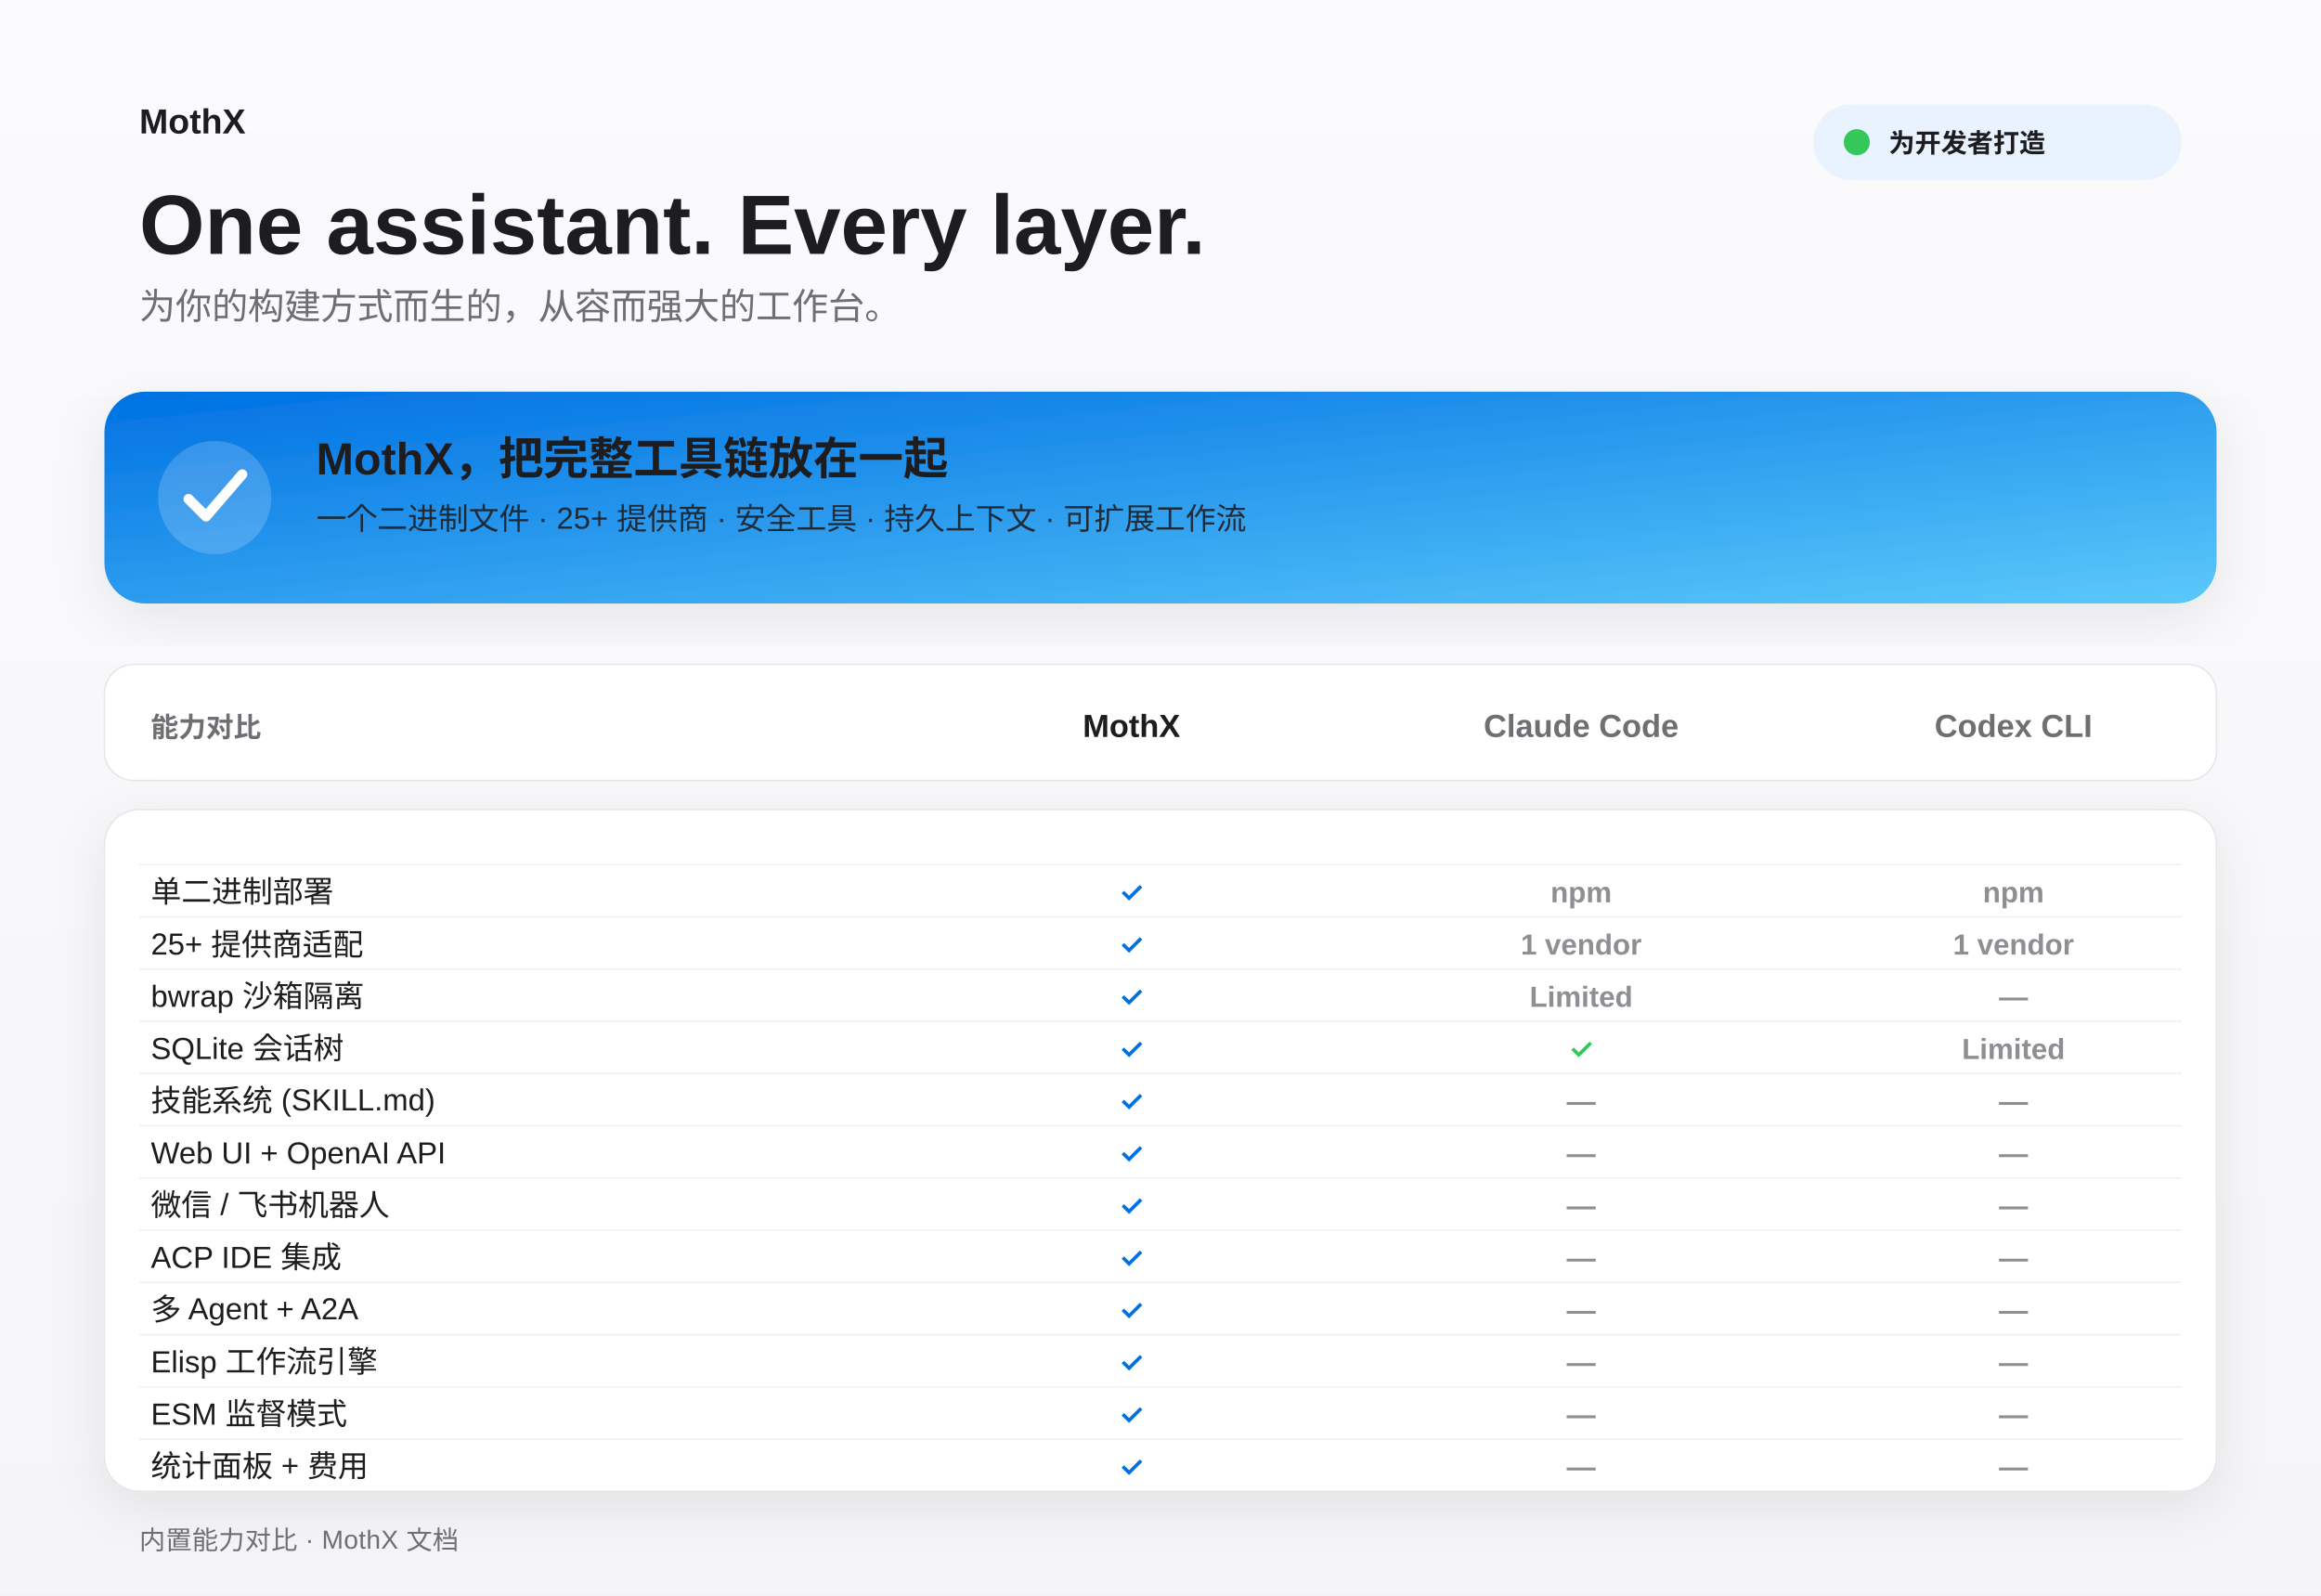
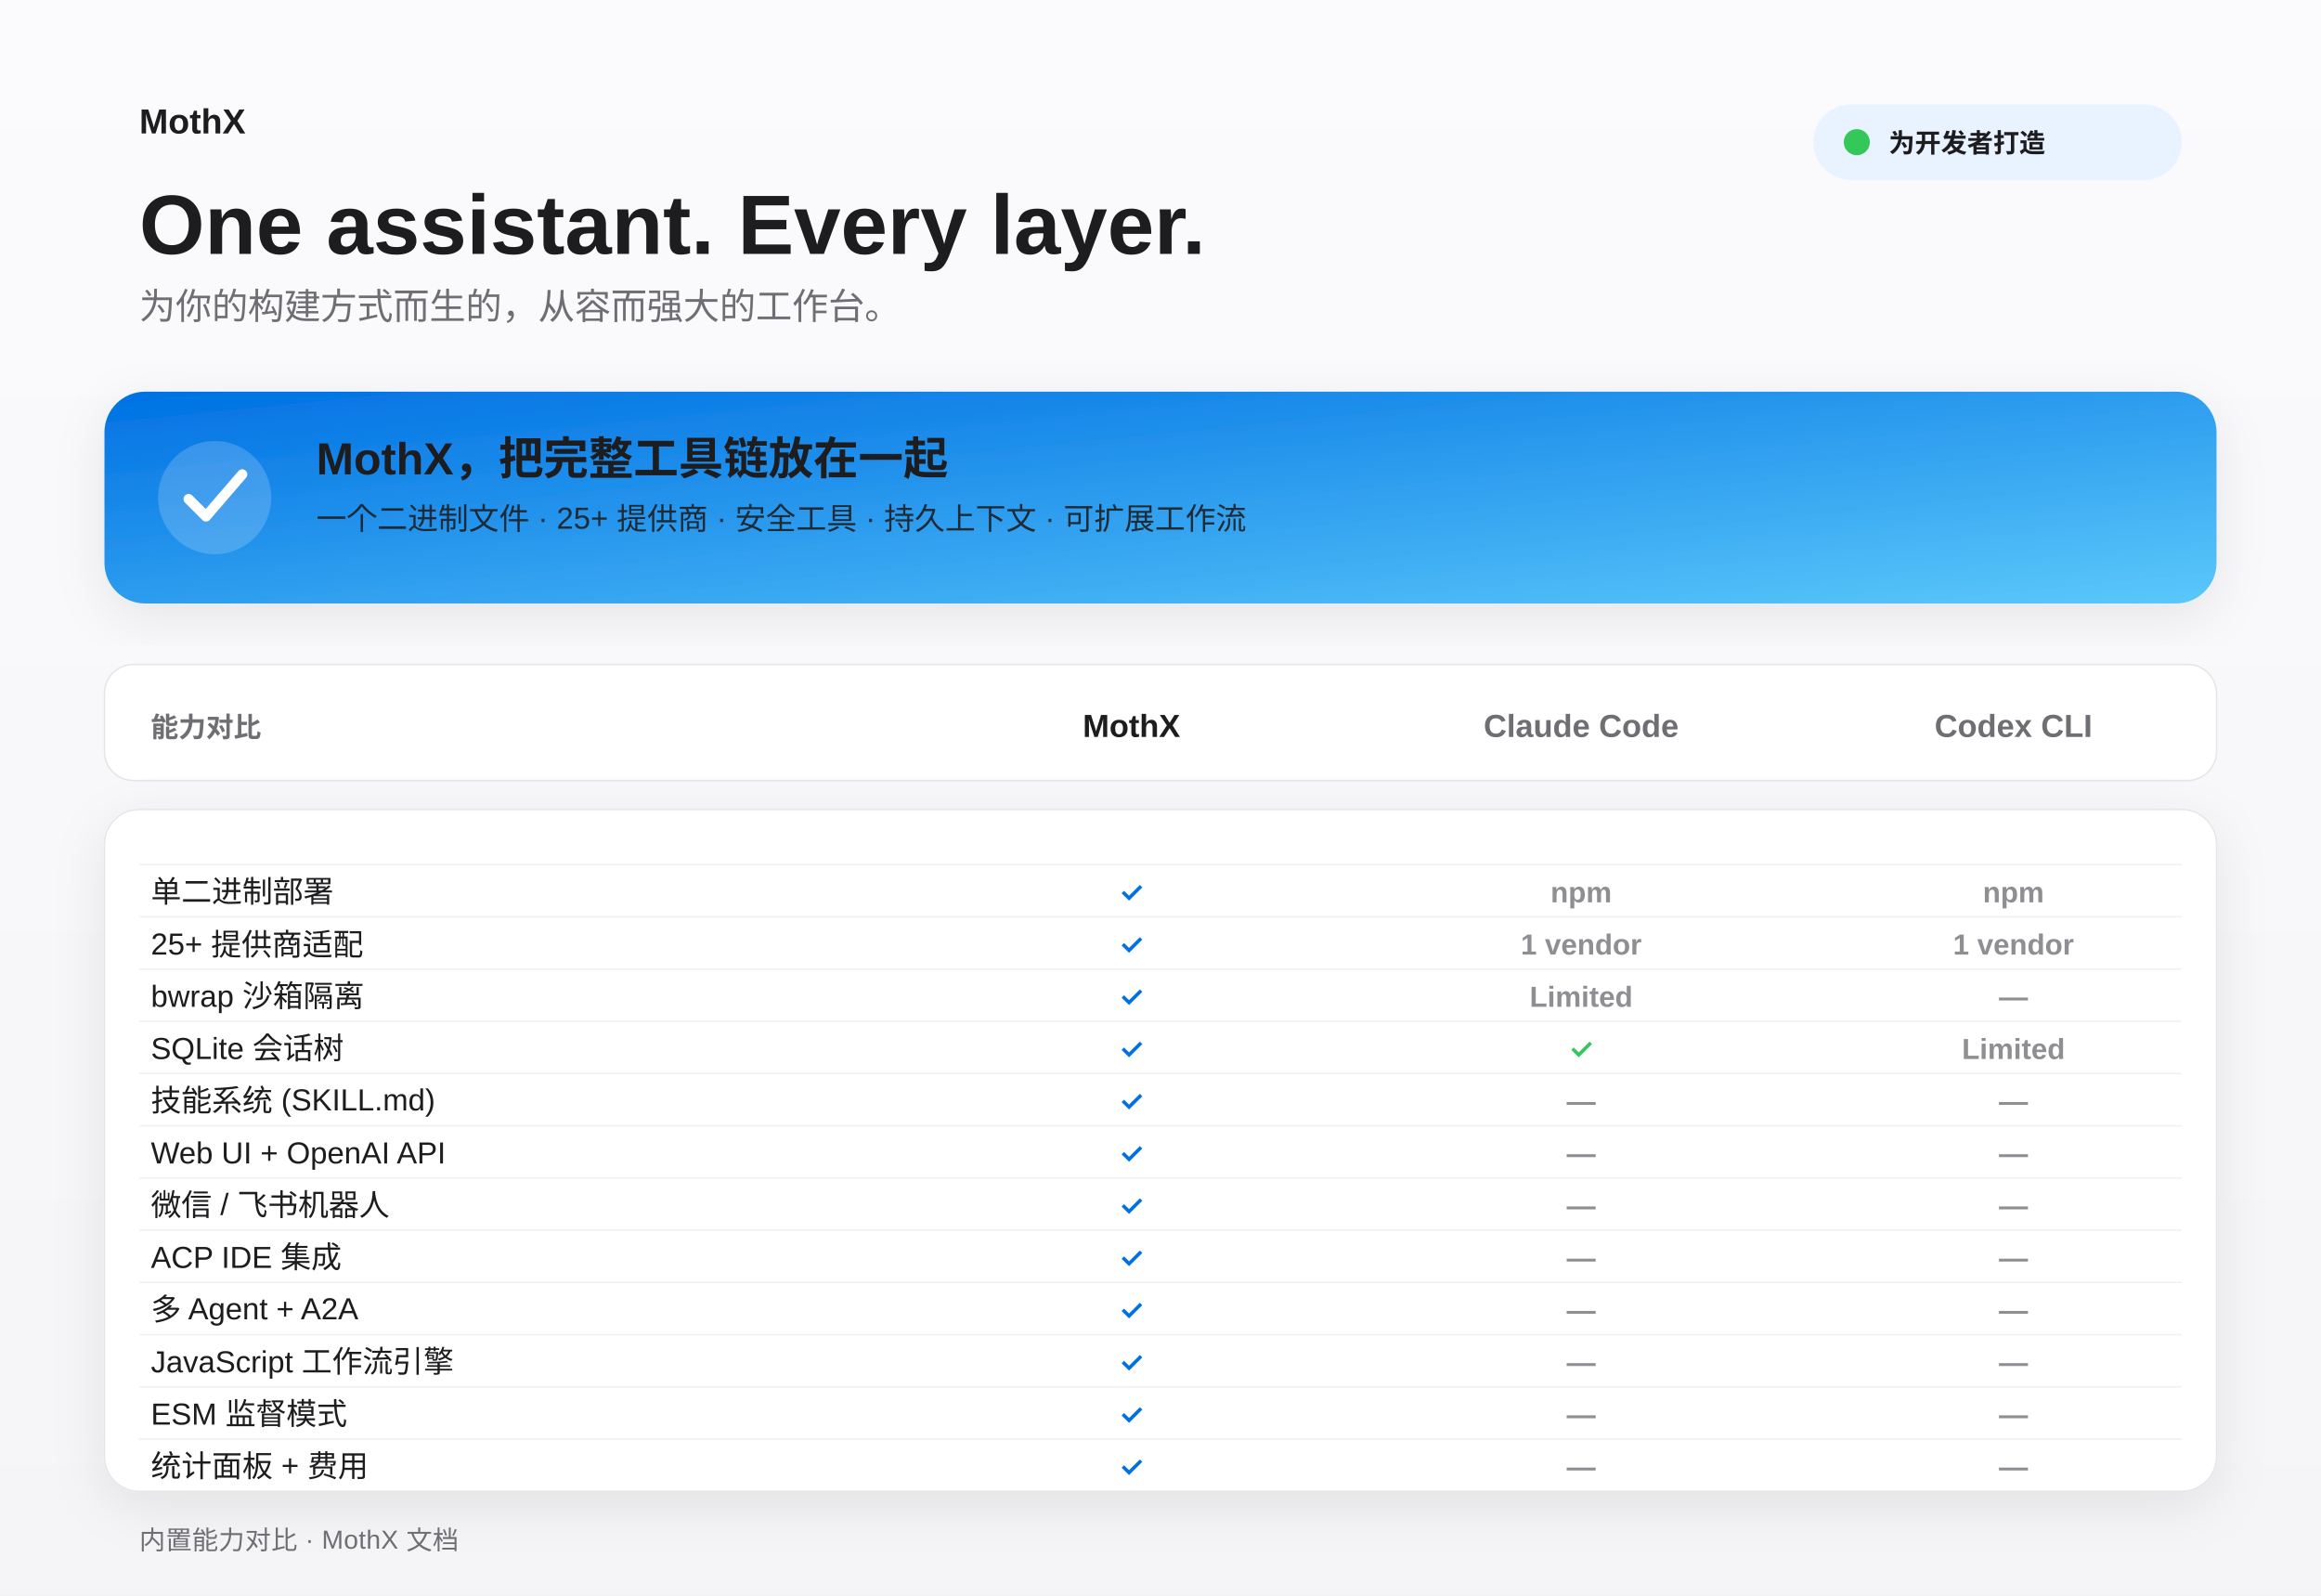
<svg xmlns="http://www.w3.org/2000/svg" width="1600" height="1100" viewBox="0 0 1600 1100">
  <defs>
    <linearGradient id="bg" x2="0" y2="1">
      <stop stop-color="#fbfbfd" />
      <stop offset="1" stop-color="#f5f5f7" />
    </linearGradient>
    <linearGradient id="hero" x2="1" y2="1">
      <stop stop-color="#0071e3" />
      <stop offset="1" stop-color="#5ac8fa" />
    </linearGradient>
    <filter id="shadow" x="-20%" y="-20%" width="140%" height="140%">
      <feDropShadow dx="0" dy="10" stdDeviation="18" flood-color="#1d1d1f" flood-opacity=".08" />
    </filter>
    <style>
    .sans{font-family:-apple-system,BlinkMacSystemFont,"Segoe UI","Helvetica Neue",Arial,sans-serif;fill:#1d1d1f}
    .muted{fill:#6e6e73}.tiny{font-size:18px;letter-spacing:.2px}.label{font-size:21px}.value{font-size:20px;font-weight:600}
  </style>
  </defs>
  <rect width="1600" height="1100" fill="url(#bg)" />
  <text x="96" y="92" class="sans" font-size="24" font-weight="600" fill="#0071e3">MothX</text>
  <text x="96" y="175" class="sans" font-size="58" font-weight="700">One assistant. Every layer.</text>
  <text x="96" y="220" class="sans muted" font-size="25">为你的构建方式而生的，从容而强大的工作台。</text>
  <rect x="1250" y="72" width="254" height="52" rx="26" fill="#e8f3ff" />
  <circle cx="1280" cy="98" r="9" fill="#34c759" />
  <text x="1302" y="105" class="sans" font-size="18" font-weight="600" fill="#0071e3">为开发者打造</text>
  <rect x="72" y="270" width="1456" height="146" rx="28" fill="url(#hero)" filter="url(#shadow)" />
  <circle cx="148" cy="343" r="39" fill="#fff" fill-opacity=".18" />
  <path d="M130 344l12 12 25-29" fill="none" stroke="white" stroke-width="7" stroke-linecap="round" stroke-linejoin="round" />
  <text x="218" y="327" class="sans" fill="white" font-size="31" font-weight="700">MothX，把完整工具链放在一起</text>
  <text x="218" y="365" class="sans" fill="white" fill-opacity=".88" font-size="21">一个二进制文件 · 25+ 提供商 · 安全工具 · 持久上下文 · 可扩展工作流</text>
  <rect x="72" y="458" width="1456" height="80" rx="20" fill="#fff" stroke="#e5e5ea" />
  <text x="104" y="508" class="sans muted" font-size="19" font-weight="600">能力对比</text>
  <text x="780" y="508" class="sans" font-size="22" font-weight="700" text-anchor="middle">MothX</text>
  <text x="1090" y="508" class="sans muted" font-size="22" font-weight="600" text-anchor="middle">Claude Code</text>
  <text x="1388" y="508" class="sans muted" font-size="22" font-weight="600" text-anchor="middle">Codex CLI</text>
  <g class="sans">
    <rect x="72" y="558" width="1456" height="470" rx="24" fill="#fff" stroke="#e5e5ea" filter="url(#shadow)" />
    <g stroke="#f0f0f2">
      <path d="M96 596h1408M96 632h1408M96 668h1408M96 704h1408M96 740h1408M96 776h1408M96 812h1408M96 848h1408M96 884h1408M96 920h1408M96 956h1408M96 992h1408" />
    </g>
    <g class="label">
      <text x="104" y="622">单二进制部署</text>
      <text x="104" y="658">25+ 提供商适配</text>
      <text x="104" y="694">bwrap 沙箱隔离</text>
      <text x="104" y="730">SQLite 会话树</text>
      <text x="104" y="766">技能系统 (SKILL.md)</text>
      <text x="104" y="802">Web UI + OpenAI API</text>
      <text x="104" y="838">微信 / 飞书机器人</text>
      <text x="104" y="874">ACP IDE 集成</text>
      <text x="104" y="910">多 Agent + A2A</text>
-       <text x="104" y="946">Elisp 工作流引擎</text>
+       <text x="104" y="946">JavaScript 工作流引擎</text>
      <text x="104" y="982">ESM 监督模式</text>
      <text x="104" y="1018">统计面板 + 费用</text>
    </g>
    <g text-anchor="middle" class="value">
      <g fill="#0071e3">
        <text x="780" y="622">✓</text>
        <text x="780" y="658">✓</text>
        <text x="780" y="694">✓</text>
        <text x="780" y="730">✓</text>
        <text x="780" y="766">✓</text>
        <text x="780" y="802">✓</text>
        <text x="780" y="838">✓</text>
        <text x="780" y="874">✓</text>
        <text x="780" y="910">✓</text>
        <text x="780" y="946">✓</text>
        <text x="780" y="982">✓</text>
        <text x="780" y="1018">✓</text>
      </g>
      <g fill="#34c759">
        <text x="1090" y="730">✓</text>
      </g>
      <g fill="#8e8e93">
        <text x="1090" y="622">npm</text>
        <text x="1090" y="658">1 vendor</text>
        <text x="1090" y="694">Limited</text>
        <text x="1090" y="766">—</text>
        <text x="1090" y="802">—</text>
        <text x="1090" y="838">—</text>
        <text x="1090" y="874">—</text>
        <text x="1090" y="910">—</text>
        <text x="1090" y="946">—</text>
        <text x="1090" y="982">—</text>
        <text x="1090" y="1018">—</text>
      </g>
      <g fill="#8e8e93">
        <text x="1388" y="622">npm</text>
        <text x="1388" y="658">1 vendor</text>
        <text x="1388" y="694">—</text>
        <text x="1388" y="730">Limited</text>
        <text x="1388" y="766">—</text>
        <text x="1388" y="802">—</text>
        <text x="1388" y="838">—</text>
        <text x="1388" y="874">—</text>
        <text x="1388" y="910">—</text>
        <text x="1388" y="946">—</text>
        <text x="1388" y="982">—</text>
        <text x="1388" y="1018">—</text>
      </g>
    </g>
  </g>
  <text x="96" y="1068" class="sans muted tiny">内置能力对比 · MothX 文档</text>
</svg>
